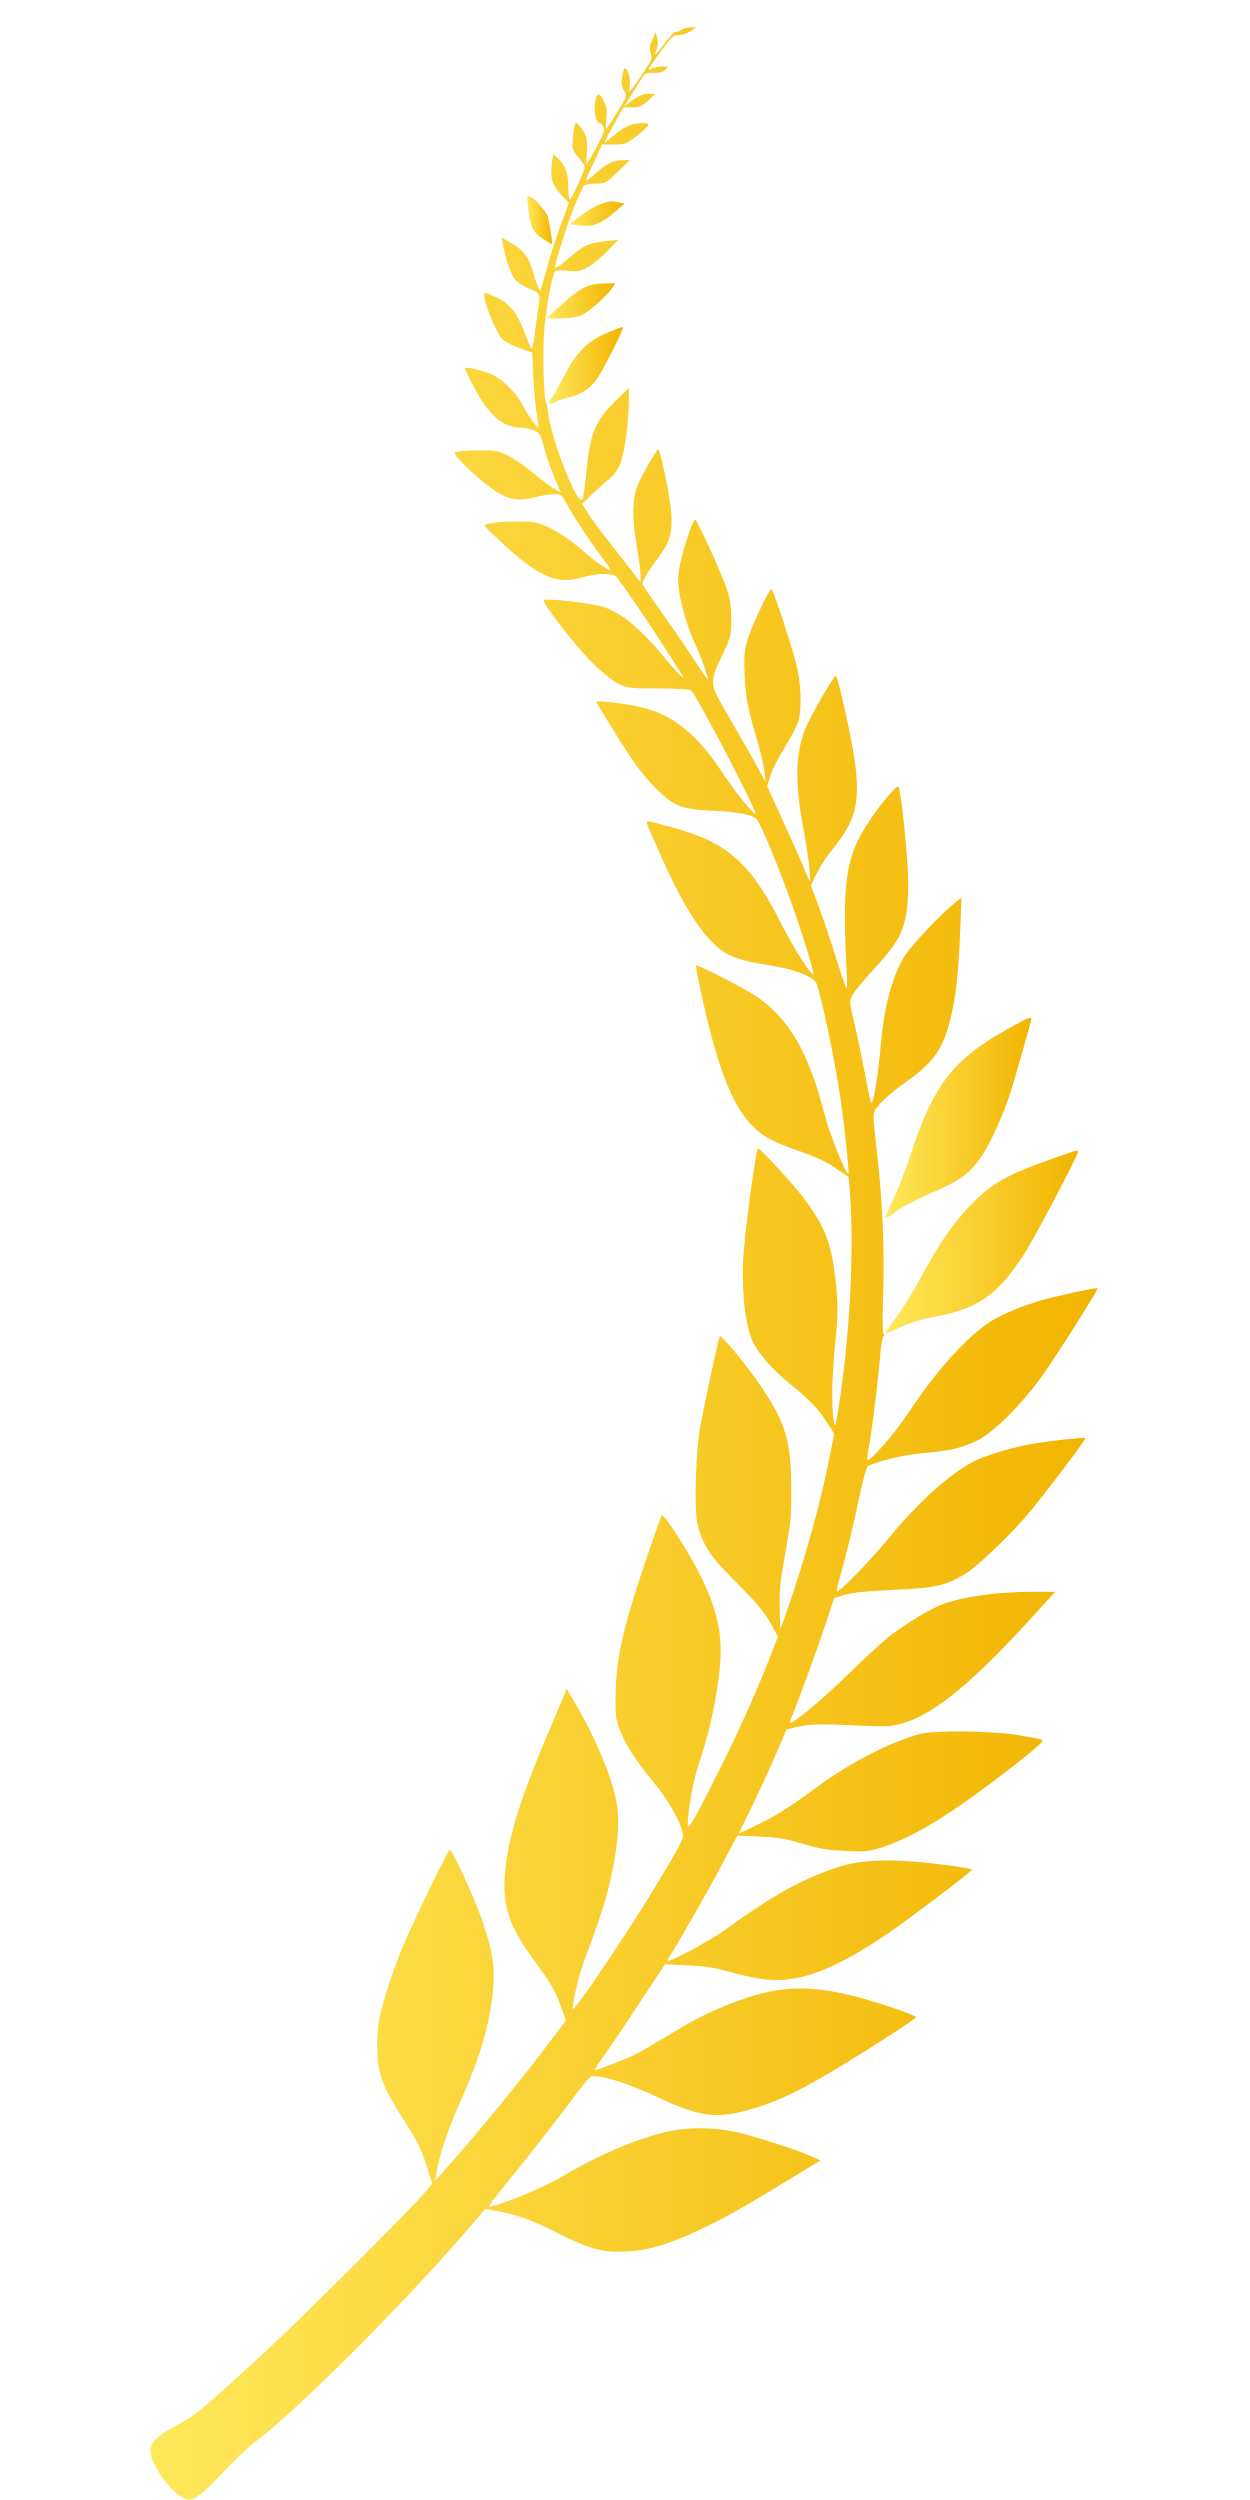
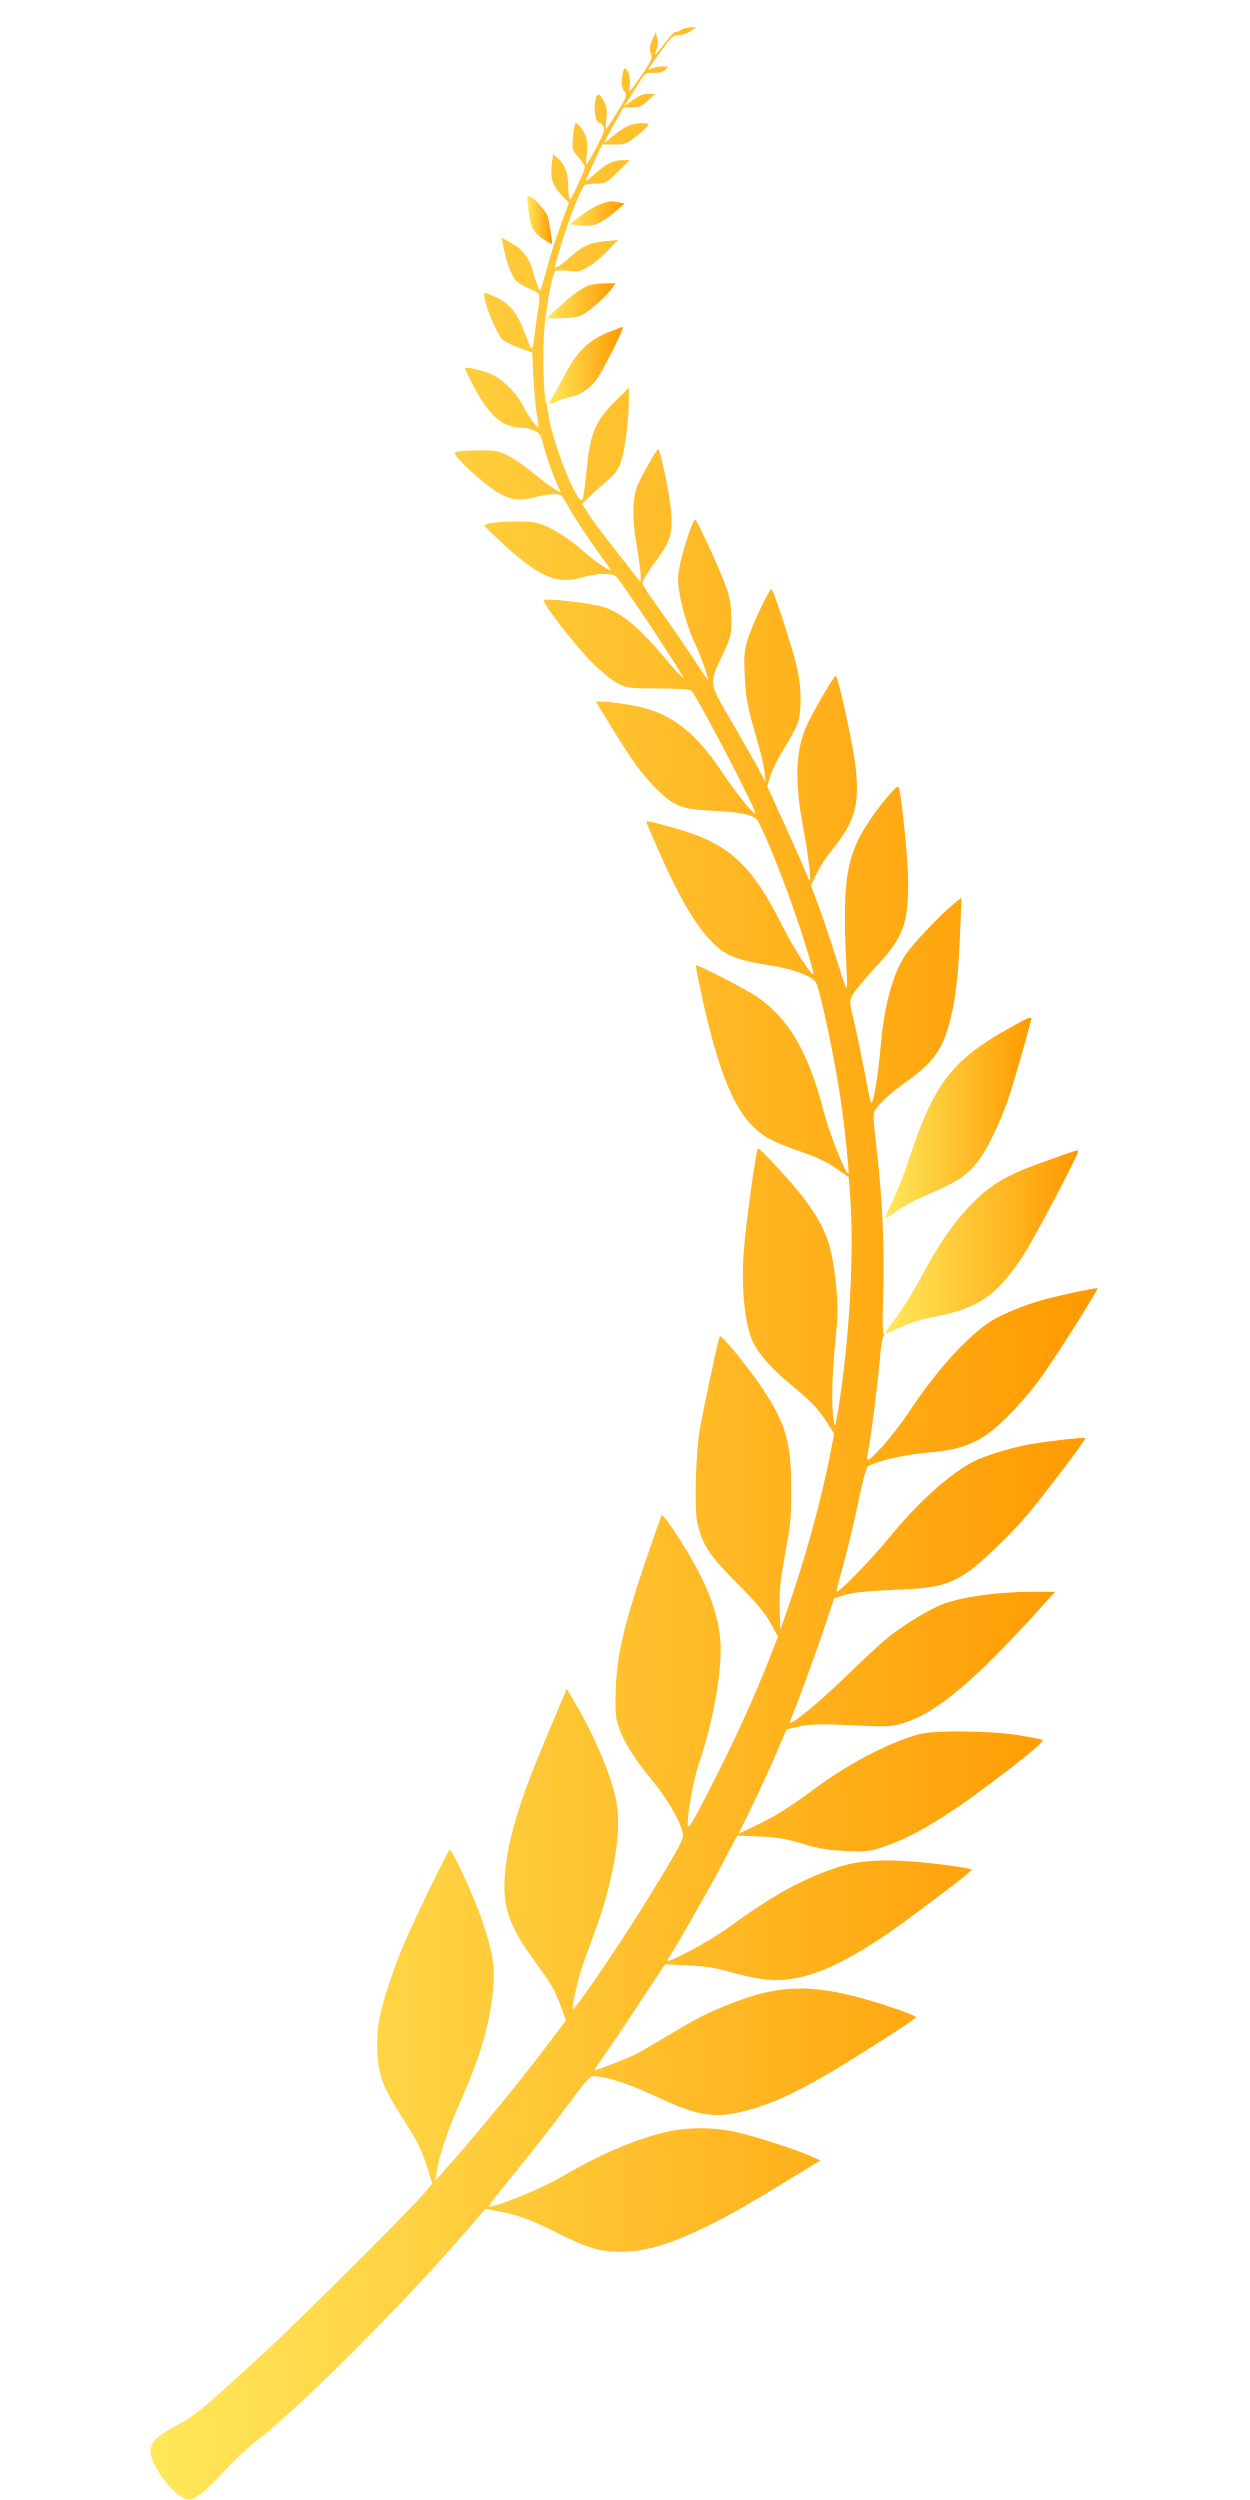
<svg xmlns="http://www.w3.org/2000/svg" version="1.0" width="640pt" height="1280pt" viewBox="0 0 640 1280" preserveAspectRatio="xMidYMid meet">
  <linearGradient id="GradientGold" x1="0" x2="1" y1="0" y2="0">
    <stop offset="0%" stop-color="#ffe85b" />
-     <stop offset="100%" stop-color="#f2b400" />
+     <stop offset="100%" stop-color="#ff9900" />
  </linearGradient>
  <g transform="translate(0,1280) scale(0.1,-0.1)" fill="url(#GradientGold)" stroke="none">
    <path d="M3484 12645 c-12 -8 -24 -12 -27 -9 -3 3 -26 -22 -52 -55 -25 -34 -48 -61 -50 -61 -2 0 2 13 7 28 7 17 8 41 3 58 l-8 29 -17 -39 c-14 -30 -16 -45 -8 -68 9 -26 5 -36 -42 -106 -69 -101 -74 -105 -66 -61 6 36 -9 89 -25 89 -4 0 -11 -20 -14 -44 -5 -33 -3 -50 10 -70 17 -25 16 -27 -35 -111 -29 -47 -55 -85 -57 -85 -2 0 -2 24 2 53 4 40 2 60 -12 86 -26 51 -39 49 -47 -8 -6 -48 7 -101 25 -101 5 0 13 -9 19 -19 8 -15 1 -37 -36 -105 -25 -47 -48 -86 -51 -86 -3 0 -3 22 1 48 3 27 3 62 0 79 -6 33 -48 92 -58 82 -4 -3 -9 -35 -12 -70 -6 -63 -6 -65 30 -107 34 -42 35 -45 22 -75 -43 -100 -62 -137 -68 -137 -5 0 -8 27 -8 60 0 69 -16 115 -52 148 l-26 23 -6 -45 c-11 -72 2 -116 47 -163 l40 -42 -41 -110 c-23 -61 -55 -160 -71 -222 -17 -61 -32 -113 -34 -116 -5 -5 -23 40 -37 92 -18 71 -51 116 -108 148 l-53 30 7 -39 c14 -78 44 -161 66 -182 13 -11 41 -28 63 -38 64 -26 63 -25 49 -116 -7 -46 -16 -109 -19 -142 -4 -32 -10 -54 -15 -50 -4 5 -19 41 -34 81 -37 98 -73 145 -137 177 -29 14 -58 26 -65 26 -25 0 51 -202 89 -238 12 -12 51 -31 87 -44 l65 -23 6 -130 c4 -72 12 -157 18 -189 6 -33 9 -61 7 -63 -6 -6 -51 57 -76 106 -35 70 -114 148 -174 169 -59 22 -126 36 -126 26 0 -4 21 -48 48 -98 76 -145 147 -206 245 -206 15 0 43 -6 61 -14 29 -12 35 -21 46 -67 12 -52 41 -134 74 -212 l17 -38 -28 15 c-15 8 -64 44 -108 80 -43 37 -104 79 -135 94 -49 24 -65 27 -158 26 -56 0 -107 -5 -113 -11 -13 -13 138 -155 215 -202 68 -41 115 -48 195 -27 34 9 79 16 99 16 34 0 39 -4 62 -47 31 -59 123 -199 183 -278 25 -32 44 -61 42 -63 -6 -6 -82 46 -133 92 -66 58 -130 101 -194 131 -43 20 -69 25 -139 25 -100 0 -179 -9 -179 -21 0 -4 51 -53 112 -109 181 -161 265 -194 397 -154 66 19 149 21 166 2 19 -19 188 -268 254 -373 32 -49 66 -103 76 -120 19 -29 19 -30 1 -15 -11 8 -50 52 -88 98 -122 146 -212 221 -304 253 -56 20 -298 48 -310 36 -11 -11 164 -237 250 -322 45 -45 103 -92 131 -105 47 -23 60 -25 207 -25 91 0 161 -4 167 -10 33 -35 339 -621 328 -631 -7 -7 -107 117 -162 201 -143 216 -265 312 -445 349 -100 20 -215 31 -207 20 3 -5 40 -65 82 -134 104 -169 153 -237 225 -308 89 -90 128 -105 285 -113 132 -6 197 -18 227 -41 19 -14 122 -264 188 -453 54 -154 110 -338 105 -343 -10 -10 -103 135 -157 243 -161 322 -275 426 -549 504 -136 38 -149 41 -149 31 0 -4 32 -79 71 -166 102 -232 188 -373 275 -458 60 -58 125 -84 265 -105 141 -21 245 -60 259 -96 28 -73 97 -407 125 -600 20 -139 44 -369 39 -374 -11 -12 -96 201 -124 309 -80 312 -180 484 -345 597 -66 44 -304 167 -312 160 -2 -3 15 -87 37 -188 96 -424 184 -609 331 -696 30 -17 104 -48 165 -68 74 -25 133 -52 180 -84 l69 -47 7 -85 c22 -295 -1 -732 -59 -1099 -16 -97 -18 -102 -24 -65 -13 68 -10 223 7 395 14 137 15 185 6 286 -21 220 -52 306 -167 460 -54 72 -222 254 -234 254 -9 0 -59 -360 -72 -515 -16 -191 4 -393 47 -478 33 -66 99 -139 194 -217 101 -82 146 -130 194 -208 l27 -43 -21 -107 c-48 -244 -128 -533 -217 -788 l-38 -109 -3 109 c-2 81 3 142 22 245 36 200 38 221 37 375 0 231 -29 330 -146 505 -75 113 -211 278 -220 269 -5 -5 -78 -344 -100 -463 -22 -118 -31 -412 -16 -486 23 -110 64 -175 182 -292 127 -127 166 -173 204 -245 l28 -52 -48 -123 c-81 -205 -171 -401 -293 -641 -92 -181 -118 -224 -120 -202 -5 45 27 230 54 309 68 197 113 432 114 590 0 176 -74 363 -246 621 -33 50 -55 74 -58 65 -3 -8 -19 -54 -37 -104 -144 -413 -188 -583 -196 -772 -4 -93 -2 -147 7 -180 22 -82 78 -176 171 -289 84 -101 148 -209 164 -276 8 -30 -1 -48 -143 -283 -141 -234 -409 -631 -419 -621 -7 7 27 158 51 226 13 36 46 128 74 205 83 232 123 476 101 614 -20 130 -114 356 -223 536 l-35 59 -11 -29 c-6 -15 -44 -105 -84 -199 -146 -341 -210 -553 -222 -736 -10 -152 24 -252 142 -415 102 -141 115 -164 143 -242 l29 -77 -91 -121 c-154 -204 -372 -469 -555 -674 l-23 -26 6 40 c13 87 60 227 120 360 106 237 157 414 171 596 8 107 -5 184 -58 339 -41 118 -152 360 -165 359 -9 0 -169 -330 -233 -478 -55 -127 -115 -310 -130 -397 -7 -39 -11 -111 -8 -165 6 -119 31 -183 139 -349 62 -97 87 -146 111 -222 l31 -98 -39 -47 c-61 -75 -652 -664 -832 -829 -309 -283 -339 -308 -422 -353 -114 -61 -150 -94 -150 -138 0 -75 117 -232 186 -249 36 -9 83 26 186 138 51 55 127 127 169 159 224 171 764 712 1094 1096 l79 93 40 -7 c103 -15 194 -47 322 -112 173 -87 236 -105 363 -99 119 6 230 41 416 132 122 60 205 108 468 269 l108 66 -48 21 c-80 36 -303 107 -393 126 -121 25 -254 23 -365 -5 -161 -41 -337 -118 -530 -232 -78 -46 -263 -124 -339 -143 -36 -9 -50 -29 159 230 88 110 198 252 245 316 53 74 92 118 103 118 64 1 185 -38 317 -100 216 -103 305 -118 456 -80 194 49 356 134 776 406 59 38 107 72 108 75 0 9 -118 52 -241 88 -300 86 -463 81 -721 -23 -115 -46 -169 -74 -313 -161 -66 -40 -139 -82 -163 -94 -39 -20 -196 -81 -208 -81 -3 0 15 28 40 62 25 35 108 157 183 272 l138 209 120 -6 c88 -4 143 -13 204 -31 47 -14 122 -31 167 -38 181 -26 355 35 639 225 98 65 446 329 441 334 -9 9 -188 34 -306 42 -187 14 -302 2 -427 -45 -164 -60 -308 -143 -518 -296 -44 -32 -133 -86 -199 -120 -101 -51 -118 -57 -105 -37 44 67 196 333 270 472 l84 159 115 -5 c91 -4 137 -12 220 -37 83 -26 129 -33 220 -37 105 -5 122 -3 195 22 165 55 352 171 657 408 109 85 164 133 156 138 -7 4 -62 15 -123 25 -141 23 -436 26 -510 5 -162 -46 -369 -155 -546 -288 -122 -90 -196 -136 -300 -185 l-77 -36 75 154 c41 85 96 205 122 267 l48 112 49 12 c63 16 125 18 320 8 148 -7 166 -6 230 13 167 51 360 212 693 580 l83 92 -113 0 c-184 0 -369 -26 -472 -67 -55 -22 -177 -95 -252 -152 -33 -24 -132 -115 -220 -201 -157 -153 -316 -282 -300 -244 45 112 132 350 174 475 l52 156 57 18 c40 12 114 19 247 25 213 8 272 22 373 86 65 42 230 200 317 304 94 113 297 382 292 387 -7 6 -197 -16 -291 -33 -95 -18 -226 -58 -281 -87 -120 -61 -284 -208 -430 -387 -96 -117 -261 -287 -271 -278 -2 3 7 42 21 89 29 103 66 254 100 419 15 69 32 128 38 132 37 24 177 58 282 68 144 13 191 24 275 63 82 38 222 176 332 327 77 107 293 449 287 454 -6 5 -216 -41 -289 -62 -103 -30 -217 -79 -268 -114 -123 -85 -275 -255 -407 -456 -75 -115 -215 -273 -215 -243 0 10 4 41 10 70 14 75 48 352 56 456 4 50 11 96 17 103 5 6 6 12 1 12 -5 0 -6 74 -3 167 9 261 -1 506 -32 773 -23 209 -25 190 20 242 23 26 78 72 122 103 151 106 198 173 237 335 27 112 39 227 48 440 l7 174 -39 -31 c-65 -52 -209 -204 -247 -260 -64 -95 -110 -261 -127 -458 -14 -168 -41 -325 -51 -299 -4 10 -19 82 -33 159 -15 77 -38 189 -52 248 -26 108 -26 109 -8 145 11 19 63 82 116 139 141 151 168 220 168 437 0 114 -37 474 -50 489 -8 9 -91 -89 -147 -173 -119 -177 -140 -298 -121 -720 9 -188 16 -195 -67 65 -23 72 -58 173 -77 225 l-36 96 28 59 c15 33 53 92 85 130 116 142 140 235 112 446 -16 116 -87 439 -98 439 -10 0 -130 -208 -155 -269 -52 -129 -55 -279 -10 -518 23 -118 40 -263 32 -263 -2 0 -14 26 -27 58 -12 31 -60 140 -107 242 l-84 184 17 56 c9 30 41 93 71 140 29 47 60 105 69 129 19 56 19 171 -1 269 -15 77 -119 400 -133 415 -10 10 -104 -191 -127 -268 -13 -48 -16 -83 -11 -180 6 -116 13 -152 69 -345 14 -47 28 -110 32 -140 l6 -55 -42 78 c-24 43 -86 153 -139 244 -112 192 -110 181 -36 338 40 86 42 94 41 180 -1 69 -7 107 -27 161 -29 84 -149 344 -158 344 -11 0 -59 -142 -76 -224 -14 -69 -14 -92 -4 -155 14 -82 52 -204 84 -266 22 -45 68 -175 61 -175 -2 0 -37 51 -77 113 -40 61 -115 169 -165 240 -51 70 -92 132 -92 138 0 18 29 66 80 133 60 81 74 127 67 228 -5 81 -56 328 -67 328 -8 0 -84 -133 -105 -184 -28 -66 -30 -167 -6 -303 11 -66 21 -138 21 -158 l0 -37 -72 93 c-40 52 -94 121 -120 154 -26 33 -61 81 -77 107 l-30 48 37 37 c21 21 61 57 89 80 39 32 57 56 72 98 20 54 41 218 41 325 l0 54 -66 -64 c-109 -108 -134 -170 -153 -378 -6 -62 -14 -120 -19 -128 -24 -42 -164 315 -176 448 -2 19 -6 40 -10 47 -14 23 -19 295 -7 401 16 138 41 263 55 272 6 4 36 5 68 1 49 -5 62 -2 100 20 24 14 68 51 98 82 l55 57 -65 -7 c-85 -9 -114 -22 -184 -84 -52 -45 -76 -60 -76 -47 0 2 14 50 31 106 37 127 106 302 122 312 7 4 34 8 60 8 46 0 53 4 110 60 l62 60 -38 0 c-47 0 -86 -20 -143 -72 -24 -22 -44 -37 -44 -32 0 5 19 48 42 96 l41 88 61 0 c57 0 64 3 119 46 31 25 57 50 57 55 0 14 -66 11 -103 -5 -18 -7 -52 -30 -75 -50 -24 -20 -45 -36 -47 -36 -2 0 19 41 47 90 l50 90 44 0 c37 0 51 6 82 35 l37 34 -36 1 c-24 0 -49 -10 -79 -32 l-45 -33 23 35 c12 19 37 58 54 87 31 50 33 51 74 50 30 -1 49 4 61 16 16 16 16 17 -16 17 -18 0 -41 -5 -52 -10 -10 -6 -19 -8 -19 -5 0 3 28 44 62 90 54 75 65 85 92 85 17 0 45 9 61 20 l30 20 -30 0 c-17 0 -40 -7 -51 -15z" />
    <path d="M2704 11737 c10 -96 22 -124 73 -158 24 -17 46 -29 49 -27 4 5 -12 106 -22 141 -7 24 -61 85 -87 99 -19 10 -20 8 -13 -55z" />
    <path d="M3077 11756 c-35 -13 -76 -38 -136 -85 l-25 -19 56 -7 c64 -8 107 9 181 74 l46 39 -31 6 c-40 8 -47 7 -91 -8z" />
    <path d="M3015 11338 c-38 -13 -86 -48 -159 -115 l-58 -53 72 0 c39 0 85 6 103 14 37 15 127 94 158 137 l20 29 -53 -1 c-29 0 -66 -5 -83 -11z" />
    <path d="M3110 11097 c-101 -42 -161 -102 -224 -227 -27 -52 -56 -103 -64 -113 -21 -24 -9 -31 25 -14 15 8 44 18 63 22 57 12 106 42 139 84 31 39 147 268 140 276 -3 2 -38 -11 -79 -28z" />
    <path d="M5169 7537 c-288 -159 -386 -284 -504 -641 -29 -89 -72 -200 -95 -245 -23 -46 -39 -85 -37 -88 3 -2 29 14 58 36 30 23 103 61 163 87 163 68 217 108 280 207 43 67 104 203 139 312 26 81 107 366 107 378 0 13 -16 7 -111 -46z" />
    <path d="M5370 6861 c-207 -72 -289 -119 -390 -220 -96 -97 -172 -207 -267 -385 -35 -66 -91 -156 -124 -200 -33 -43 -58 -80 -56 -82 2 -3 37 11 78 31 41 19 111 42 159 50 237 44 329 107 468 315 51 77 282 514 282 535 0 9 -10 6 -150 -44z" />
  </g>
</svg>
